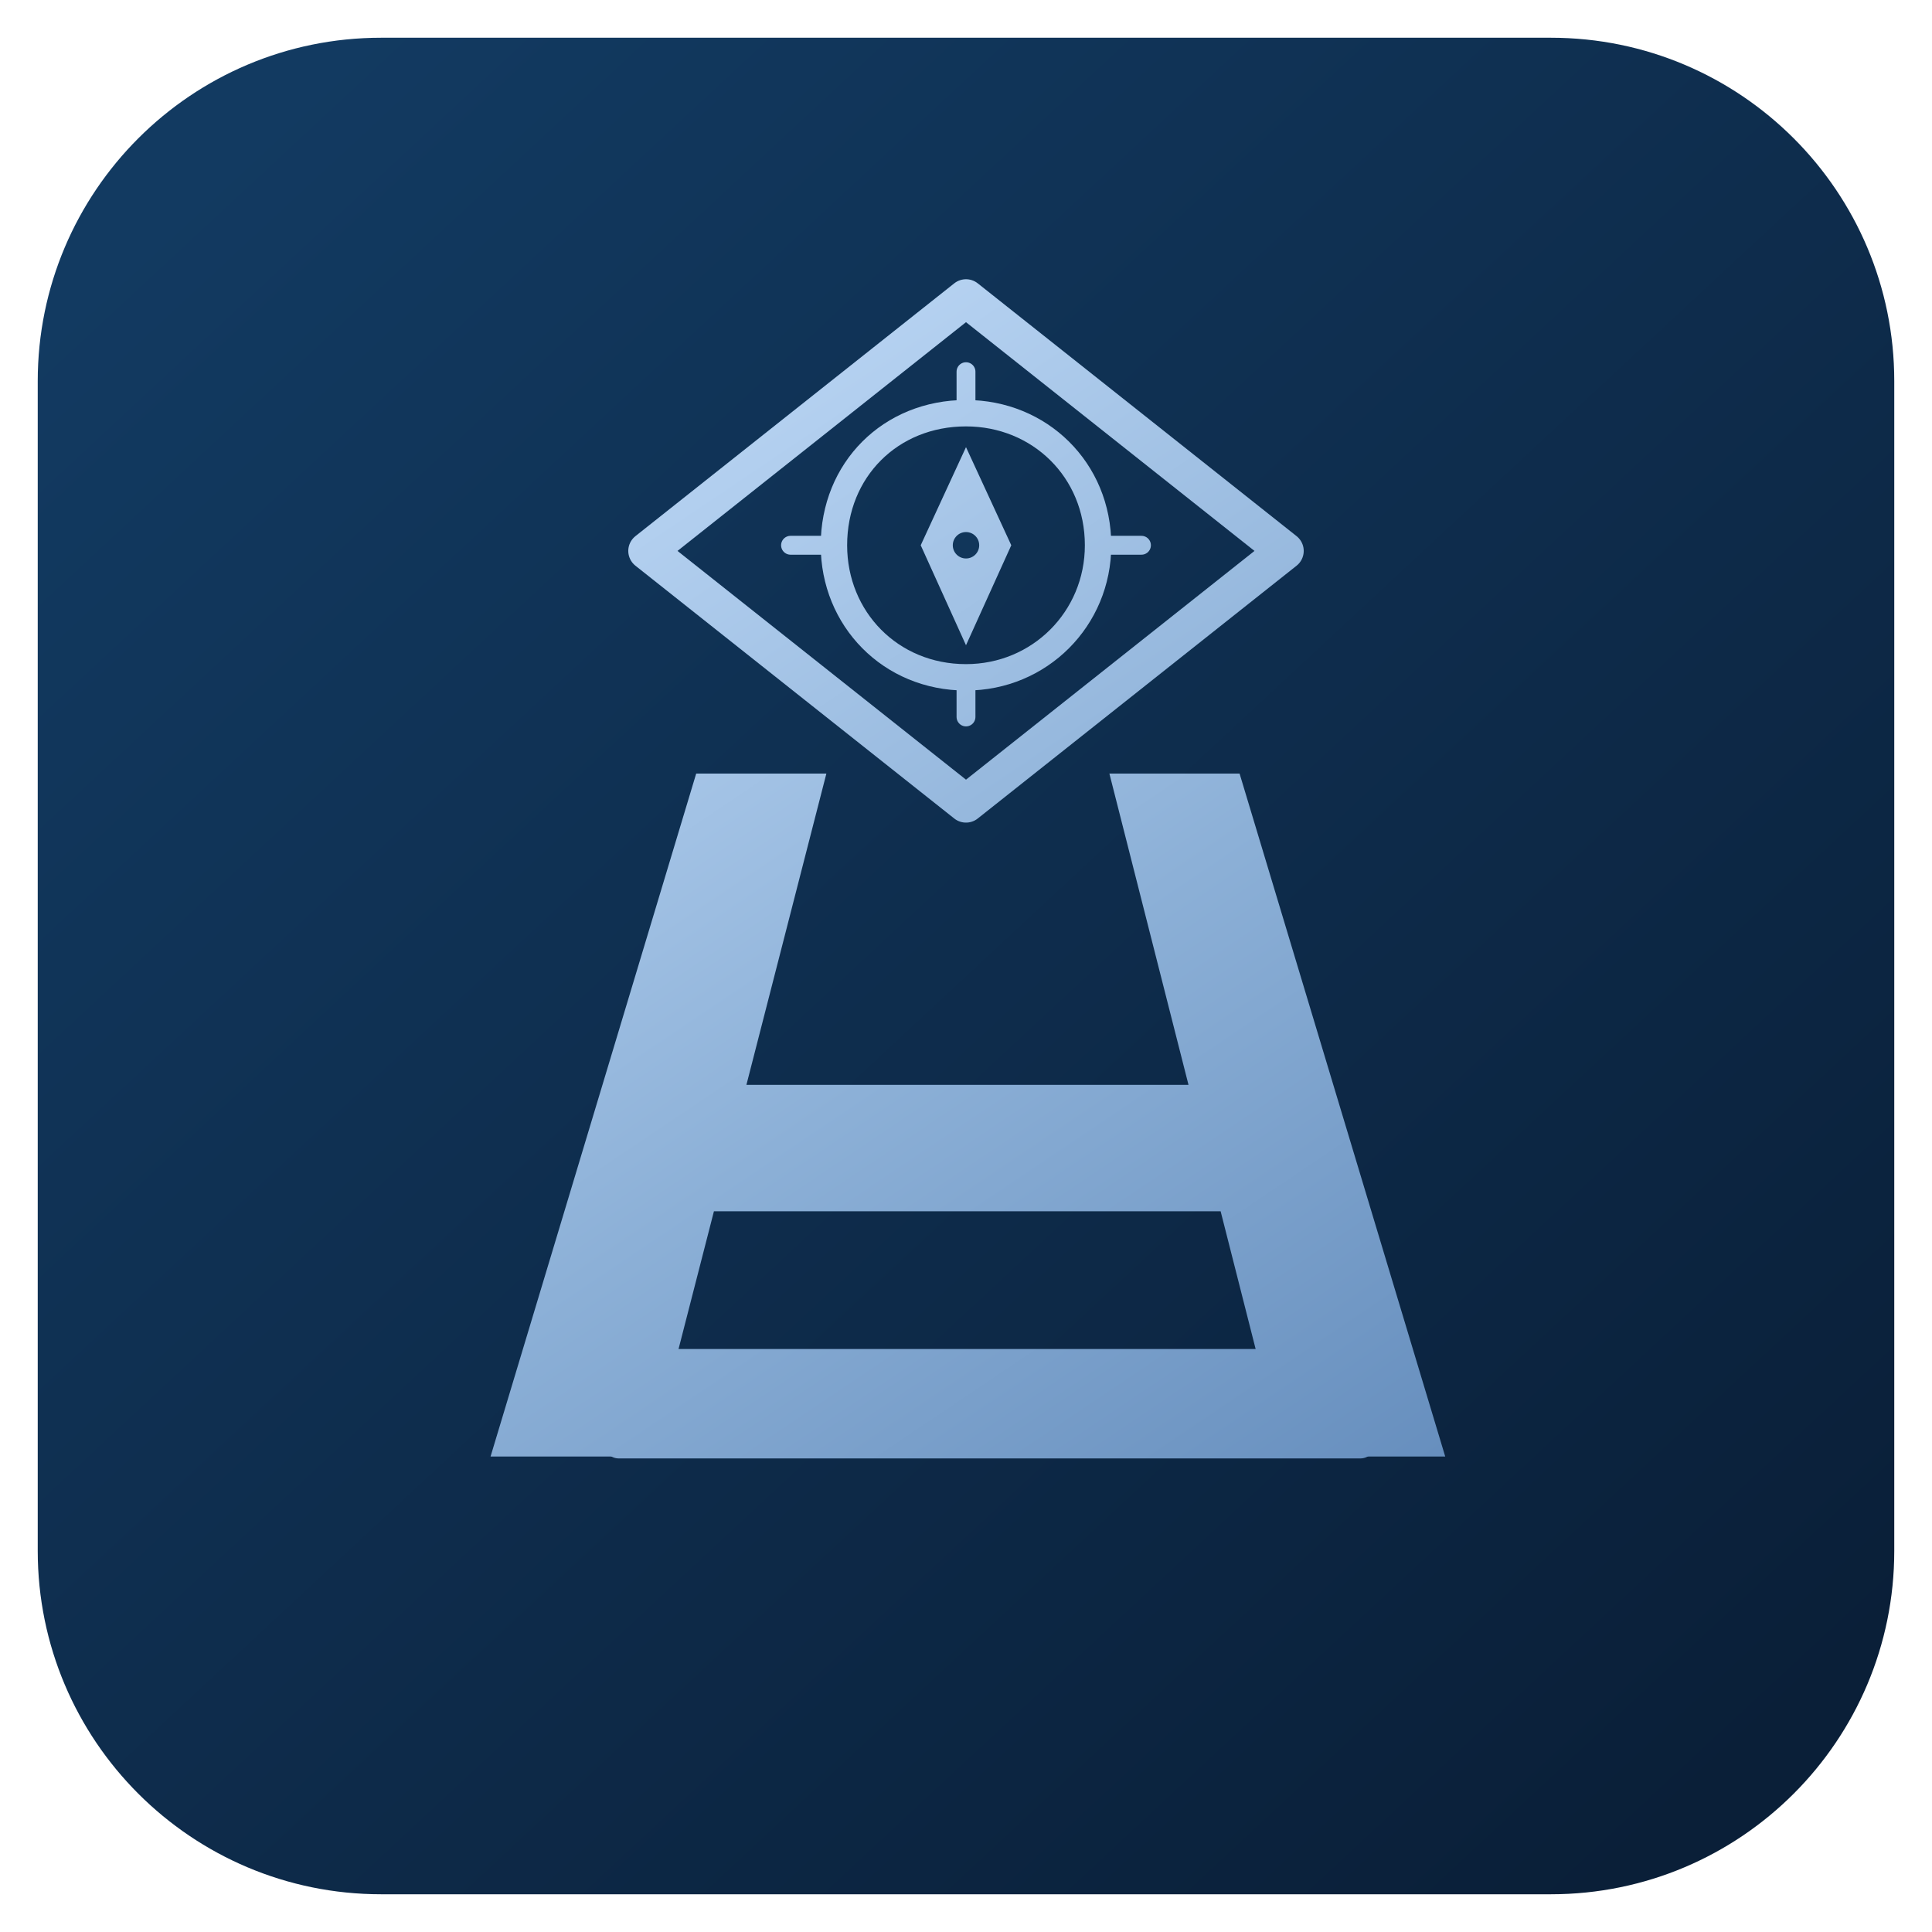
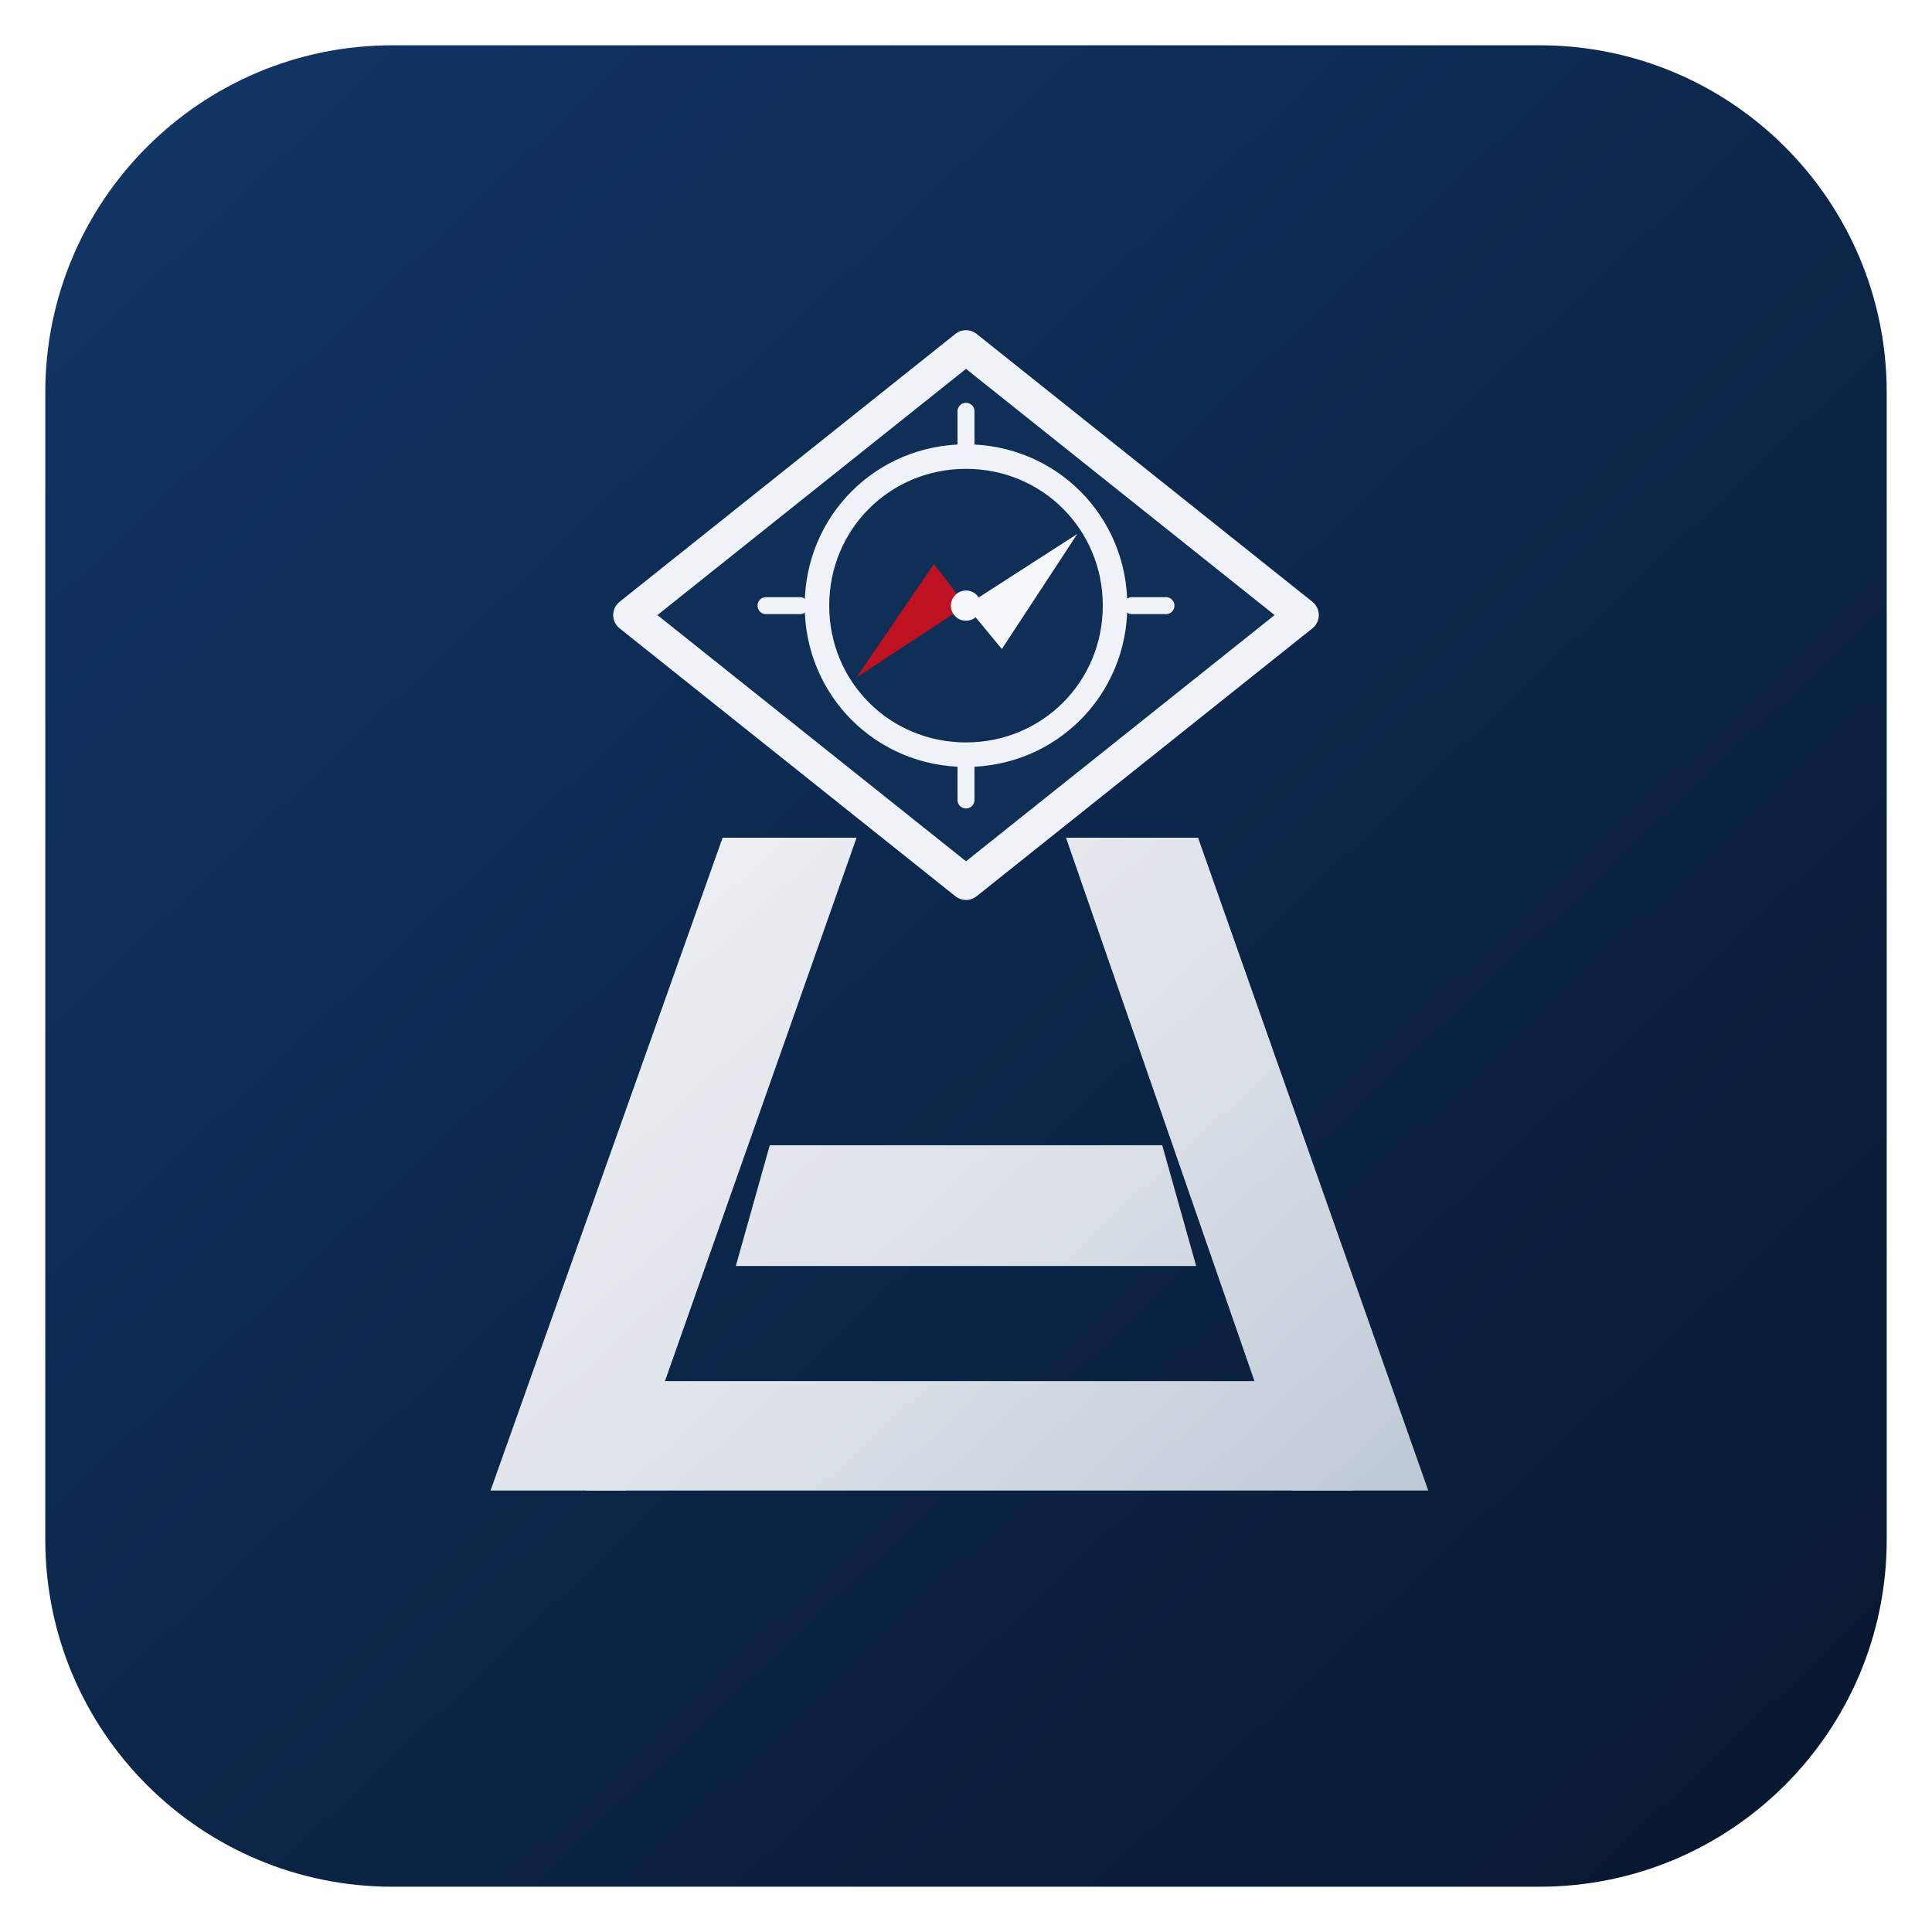
<svg xmlns="http://www.w3.org/2000/svg" width="1024" height="1024" viewBox="0 0 1024 1024" role="img" aria-labelledby="title desc">
  <defs>
-     <linearGradient id="bg" x1="120" y1="80" x2="920" y2="940" gradientUnits="userSpaceOnUse">
-       <stop offset="0" stop-color="#123a61" />
-       <stop offset="1" stop-color="#0a1f38" />
+     <linearGradient id="bg" x1="80" y1="60" x2="950" y2="980" gradientUnits="userSpaceOnUse">
+       <stop offset="0" stop-color="#113565" />
+       <stop offset="1" stop-color="#07182f" />
    </linearGradient>
-     <linearGradient id="metal" x1="320" y1="270" x2="690" y2="820" gradientUnits="userSpaceOnUse">
-       <stop offset="0" stop-color="#b7d3f2" />
-       <stop offset="0.5" stop-color="#8cb0d7" />
-       <stop offset="1" stop-color="#678fbe" />
+     <linearGradient id="metal" x1="268" y1="282" x2="764" y2="820" gradientUnits="userSpaceOnUse">
+       <stop offset="0" stop-color="#f8f9fb" />
+       <stop offset="0.6" stop-color="#dde2e9" />
+       <stop offset="1" stop-color="#bbc5d3" />
    </linearGradient>
  </defs>
-   <rect x="20" y="20" width="984" height="984" rx="182" fill="url(#bg)" />
-   <path fill="url(#metal)" d="M260 772L369 410H438L345 772H260ZM680 772L588 410H657L766 772H680ZM355 642L372 575H659L675 642H355Z" />
-   <rect x="320" y="715" width="409" height="58" rx="8" fill="url(#metal)" />
-   <g transform="translate(0 -18)">
-     <path d="M512 176L681 310L512 444L343 310L512 176Z" fill="none" stroke="url(#metal)" stroke-width="20" stroke-linejoin="round" />
-     <path d="M512 237C551 237 582 267 582 307C582 346 551 377 512 377C472 377 442 346 442 307C442 267 472 237 512 237Z" fill="none" stroke="url(#metal)" stroke-width="14" />
-     <path d="M512 255L536 307L512 360L488 307L512 255Z" fill="url(#metal)" />
-     <circle cx="512" cy="307" r="7" fill="#11365a" />
-     <line x1="512" y1="215" x2="512" y2="236" stroke="url(#metal)" stroke-width="10" stroke-linecap="round" />
-     <line x1="419" y1="307" x2="440" y2="307" stroke="url(#metal)" stroke-width="10" stroke-linecap="round" />
-     <line x1="584" y1="307" x2="605" y2="307" stroke="url(#metal)" stroke-width="10" stroke-linecap="round" />
-     <line x1="512" y1="378" x2="512" y2="398" stroke="url(#metal)" stroke-width="10" stroke-linecap="round" />
+   <rect x="24" y="24" width="976" height="976" rx="184" fill="url(#bg)" />
+   <path fill="url(#metal)" d="M260 790L383 444H454L332 790H260Z" />
+   <path fill="url(#metal)" d="M685 790L565 444H635L757 790H685Z" />
+   <rect x="304" y="732" width="420" height="58" rx="8" fill="url(#metal)" />
+   <path fill="url(#metal)" d="M390 671L408 607H616L634 671H390Z" />
+   <g transform="translate(0 -12)">
+     <path d="M512 196L690 338L512 480L334 338L512 196Z" fill="#0f2f57" stroke="#eff3f8" stroke-width="18" stroke-linejoin="round" />
+     <path d="M512 254C556 254 591 289 591 333C591 377 556 412 512 412C468 412 433 377 433 333C433 289 468 254 512 254Z" fill="none" stroke="#eff3f8" stroke-width="13" />
+     <line x1="512" y1="230" x2="512" y2="248" stroke="#eff3f8" stroke-width="9" stroke-linecap="round" />
+     <line x1="406" y1="333" x2="424" y2="333" stroke="#eff3f8" stroke-width="9" stroke-linecap="round" />
+     <line x1="600" y1="333" x2="618" y2="333" stroke="#eff3f8" stroke-width="9" stroke-linecap="round" />
+     <line x1="512" y1="417" x2="512" y2="436" stroke="#eff3f8" stroke-width="9" stroke-linecap="round" />
+     <polygon points="512,333 571,295 531,356" fill="#f7f8fb" />
+     <polygon points="512,333 454,371 495,311" fill="#bf1220" />
+     <circle cx="512" cy="333" r="8" fill="#f7f8fb" />
  </g>
</svg>
